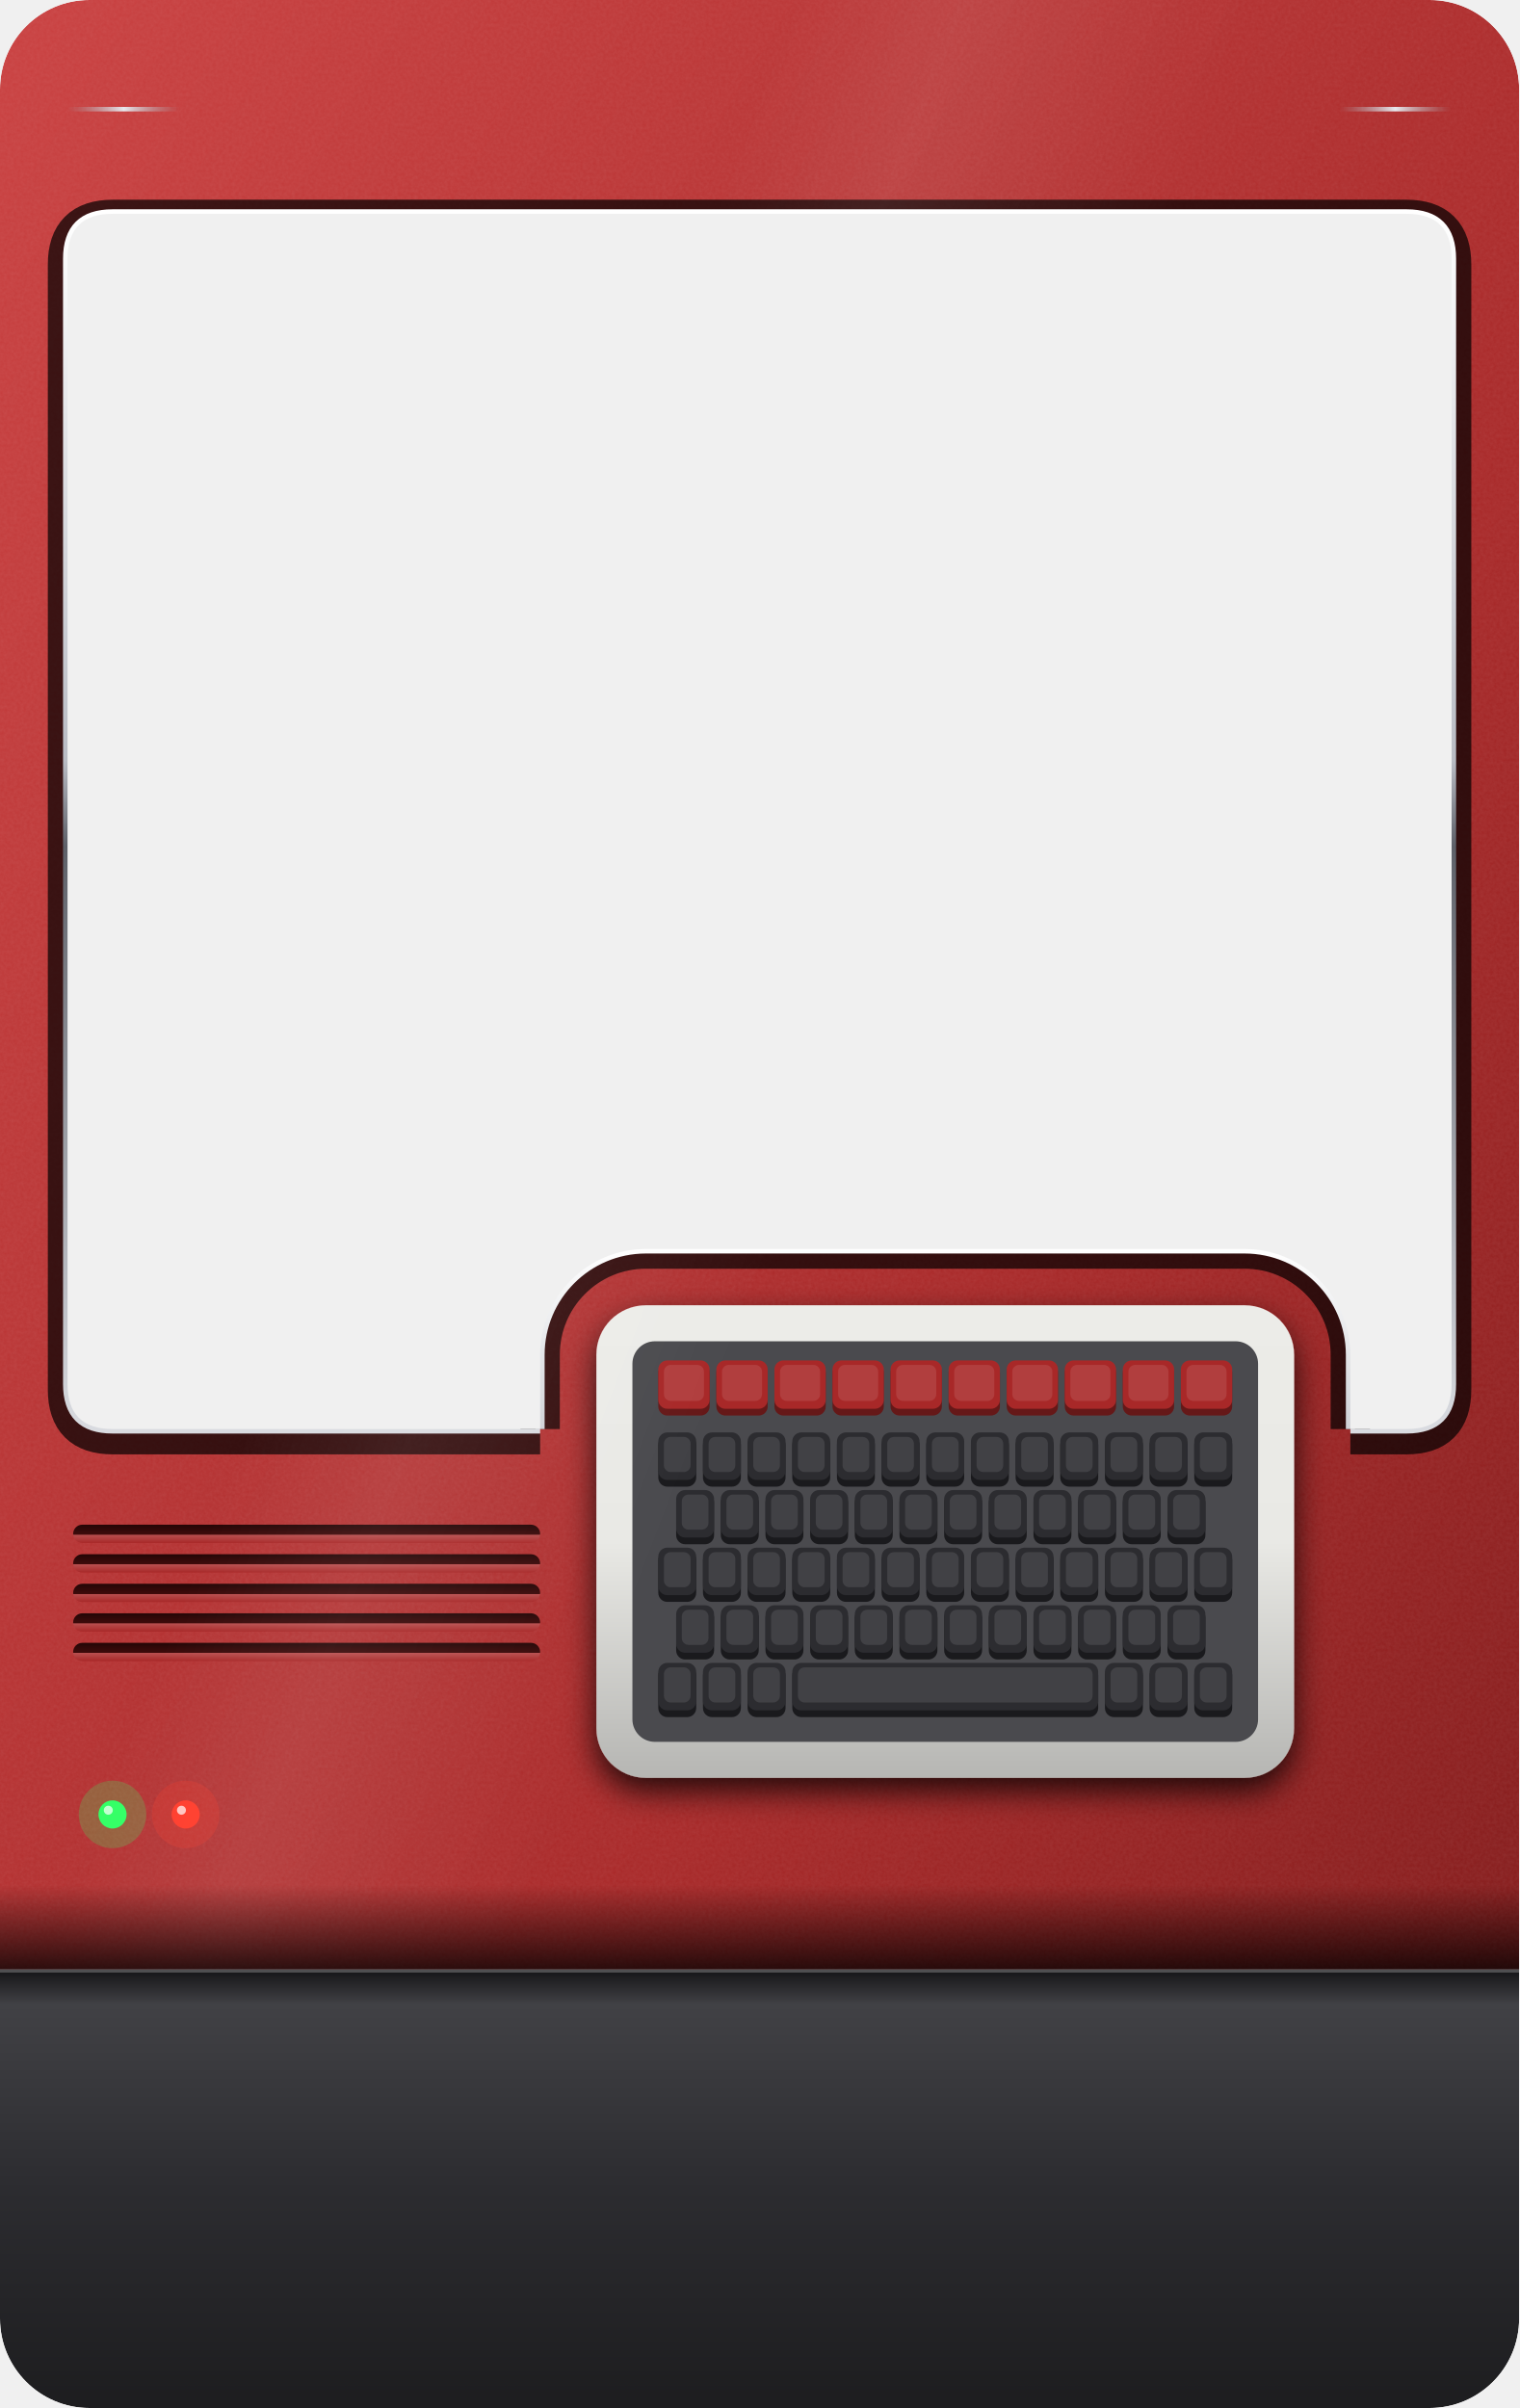
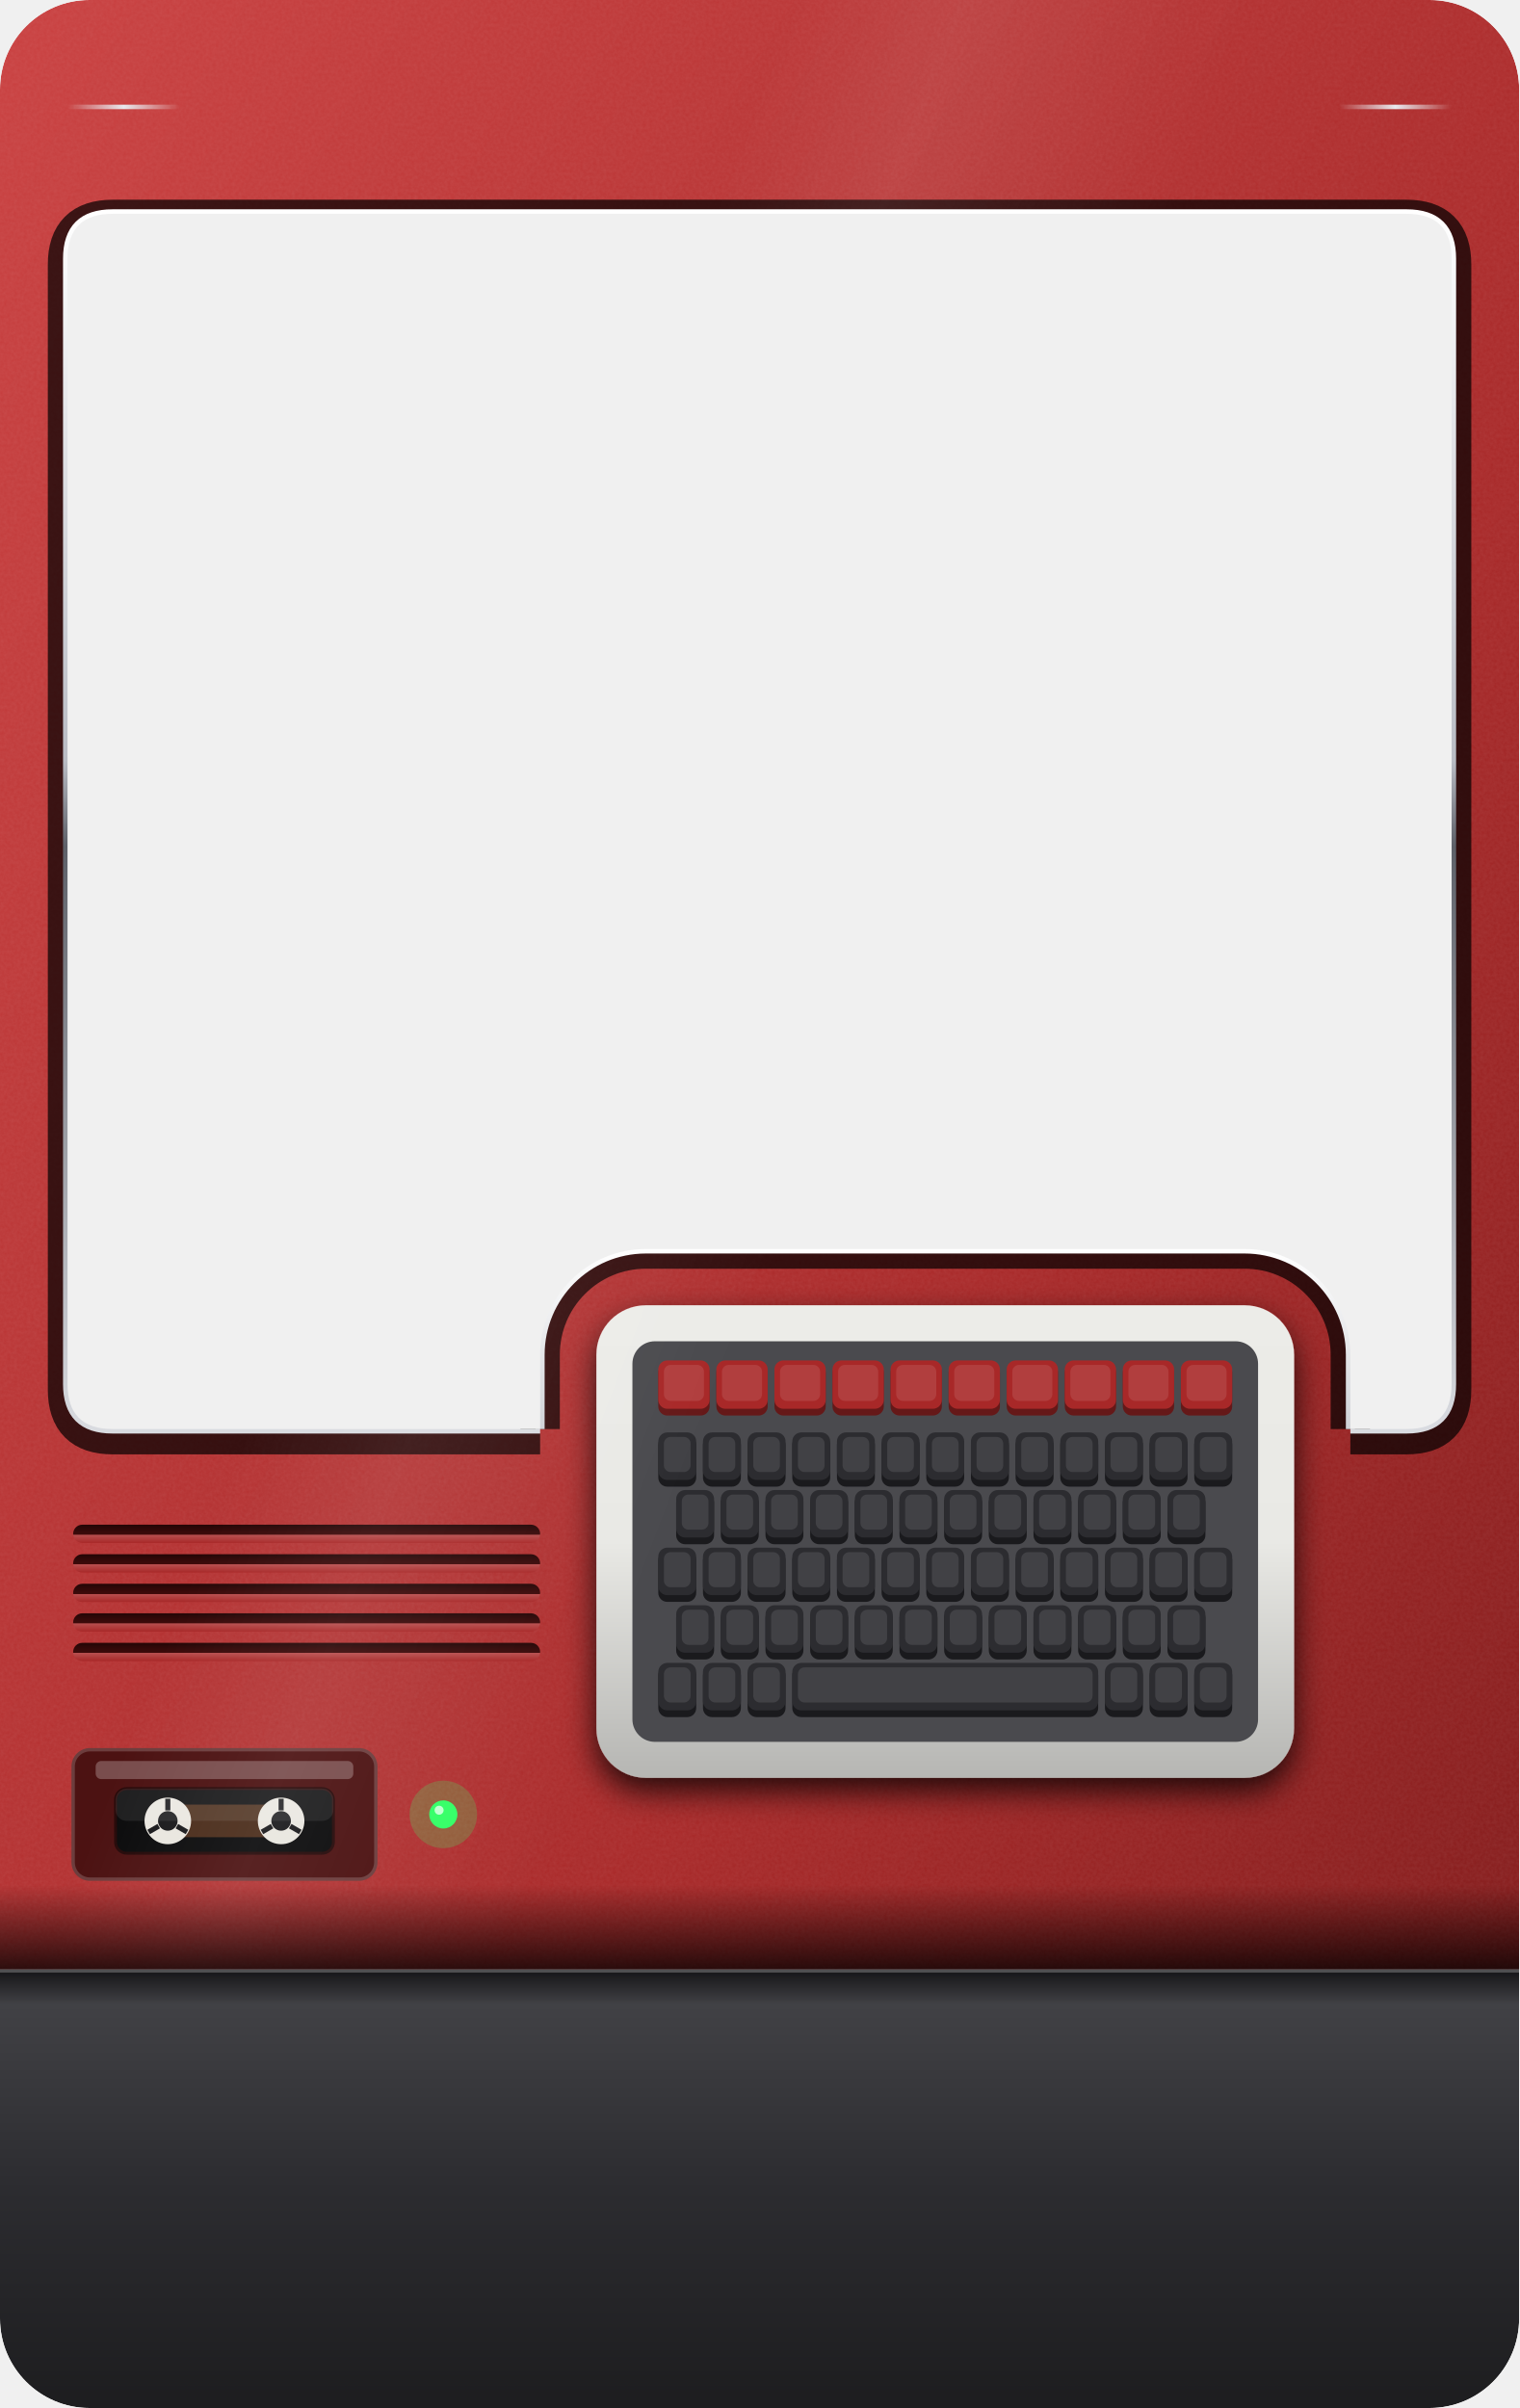
<svg xmlns="http://www.w3.org/2000/svg" viewBox="0 0 540 856" width="54mm" height="85.6mm">
  <defs>
    <clipPath id="card">
      <rect width="540" height="856" rx="31.8" />
    </clipPath>
    <clipPath id="win">
      <path d="M40 76 H500 Q516 76 516 92 V492 Q516 508 500 508 H40 Q24 508 24 492 V92 Q24 76 40 76 Z" />
    </clipPath>
    <mask id="hole" maskUnits="userSpaceOnUse" x="0" y="0" width="540" height="856">
      <rect width="540" height="856" fill="#fff" />
      <path d="M40 76 H500 Q516 76 516 92 V492 Q516 508 500 508 H40 Q24 508 24 492 V92 Q24 76 40 76 Z" fill="#000" />
      <rect x="192" y="444" width="288" height="208" rx="37.6" fill="#fff" />
    </mask>
    <mask id="noCarve" maskUnits="userSpaceOnUse" x="0" y="0" width="540" height="856">
      <rect width="540" height="856" fill="#fff" />
      <rect x="192" y="444" width="288" height="208" rx="37.6" fill="#000" />
    </mask>
    <linearGradient id="bodyG" x1="0" y1="0" x2="1" y2="1">
      <stop offset="0" stop-color="#c94040" />
      <stop offset=".6" stop-color="#a82828" />
      <stop offset="1" stop-color="#7a1818" />
    </linearGradient>
    <linearGradient id="spineG" x1="0" y1="0" x2="0" y2="1">
      <stop offset="0" stop-color="#141416" />
      <stop offset=".08" stop-color="#414145" />
      <stop offset=".5" stop-color="#2c2c30" />
      <stop offset="1" stop-color="#1d1d1f" />
    </linearGradient>
    <linearGradient id="spineShade" x1="0" y1="0" x2="0" y2="1">
      <stop offset="0" stop-color="#000" stop-opacity="0" />
      <stop offset="1" stop-color="#000" stop-opacity="0.75" />
    </linearGradient>
    <linearGradient id="fadeG" gradientUnits="userSpaceOnUse" x1="0" y1="430" x2="0" y2="530">
      <stop offset="0" stop-color="#fff" />
      <stop offset="1" stop-color="#fff" stop-opacity="0" />
    </linearGradient>
    <mask id="fadeM" maskUnits="userSpaceOnUse" x="0" y="0" width="540" height="856">
      <rect width="540" height="856" fill="url(#fadeG)" />
    </mask>
    <linearGradient id="frameG" x1="0" y1="0" x2="0" y2="1">
      <stop offset="0" stop-color="#ffffff" />
      <stop offset="0.45" stop-color="#b9bcc4" />
      <stop offset="0.52" stop-color="#5d6068" />
      <stop offset="1" stop-color="#d9dbe0" />
    </linearGradient>
    <linearGradient id="filetG" x1="0" y1="0" x2="1" y2="0">
-       <stop offset="0" stop-color="#9a9da6" stop-opacity="0" />
+       <stop offset="0" stop-color="#e8e9ee" stop-opacity="0" />
      <stop offset=".5" stop-color="#e8e9ee" />
-       <stop offset="1" stop-color="#9a9da6" stop-opacity="0" />
+       <stop offset="1" stop-color="#e8e9ee" stop-opacity="0" />
    </linearGradient>
    <linearGradient id="sheen" x1="0" y1="0" x2="1" y2=".62">
      <stop offset="0" stop-color="#fff" stop-opacity="0" />
      <stop offset=".38" stop-color="#fff" stop-opacity="0" />
      <stop offset=".46" stop-color="#fff" stop-opacity=".07" />
      <stop offset=".6" stop-color="#fff" stop-opacity="0" />
    </linearGradient>
    <linearGradient id="glass" x1="0" y1="0" x2="1" y2="1">
      <stop offset="0" stop-color="#fff" stop-opacity=".22" />
      <stop offset=".35" stop-color="#fff" stop-opacity=".04" />
      <stop offset=".36" stop-color="#fff" stop-opacity="0" />
      <stop offset="1" stop-color="#fff" stop-opacity="0" />
    </linearGradient>
    <radialGradient id="crtVignette" r=".75">
      <stop offset=".6" stop-color="#000" stop-opacity="0" />
      <stop offset="1" stop-color="#000" stop-opacity=".6" />
    </radialGradient>
    <pattern id="scan" width="4" height="3" patternUnits="userSpaceOnUse">
      <rect width="4" height="1" fill="#000" opacity=".5" />
    </pattern>
    <pattern id="dither" width="2" height="2" patternUnits="userSpaceOnUse">
      <rect width="1" height="1" fill="#000" opacity=".25" />
      <rect x="1" y="1" width="1" height="1" fill="#000" opacity=".25" />
    </pattern>
    <filter id="noise" x="0" y="0" width="100%" height="100%">
      <feTurbulence type="fractalNoise" baseFrequency=".85" numOctaves="2" seed="3" />
      <feColorMatrix values="0 0 0 0 1  0 0 0 0 1  0 0 0 0 1  0 0 0 .07 0" />
      <feComposite in2="SourceGraphic" operator="in" />
    </filter>
    <filter id="woodF" x="0" y="0" width="100%" height="100%">
      <feTurbulence type="fractalNoise" baseFrequency=".008 .16" numOctaves="3" seed="7" />
      <feColorMatrix values=".55 0 0 0 .22  .34 0 0 0 .12  .16 0 0 0 .04  0 0 0 0 1" />
      <feComposite in2="SourceGraphic" operator="in" />
    </filter>
    <filter id="drop" x="-20%" y="-20%" width="140%" height="140%">
      <feDropShadow dx="0" dy="6" stdDeviation="7" flood-color="#000" flood-opacity="0.8" />
    </filter>
    <filter id="soft" x="-10%" y="-10%" width="120%" height="120%">
      <feDropShadow dx="0" dy="1.5" stdDeviation="1.2" flood-color="#000" flood-opacity=".7" />
    </filter>
    <filter id="glowW" x="-20%" y="-20%" width="140%" height="140%">
      <feGaussianBlur stdDeviation="2.5" result="b" />
      <feMerge>
        <feMergeNode in="b" />
        <feMergeNode in="SourceGraphic" />
      </feMerge>
    </filter>
  </defs>
  <g clip-path="url(#card)">
    <g id="art" mask="url(#hole)">
      <rect width="540" height="856" fill="url(#bodyG)" />
      <rect width="540" height="856" filter="url(#noise)" />
      <g mask="url(#noCarve)">
        <path d="M40 76 H500 Q516 76 516 92 V492 Q516 508 500 508 H40 Q24 508 24 492 V92 Q24 76 40 76 Z" fill="none" stroke="#000" stroke-width="14" stroke-opacity="0.7" transform="translate(0 2)" />
        <path d="M40 76 H500 Q516 76 516 92 V492 Q516 508 500 508 H40 Q24 508 24 492 V92 Q24 76 40 76 Z" fill="none" stroke="url(#frameG)" stroke-width="3.2" />
      </g>
      <g clip-path="url(#win)">
        <rect x="192" y="444" width="288" height="208" rx="37.6" fill="none" stroke="#000" stroke-width="14" stroke-opacity="0.7" />
        <rect x="192" y="444" width="288" height="208" rx="37.6" fill="none" stroke="url(#frameG)" stroke-width="3.2" />
      </g>
      <g id="aux1">
        <defs>
-           <linearGradient id="v270" x1="0" y1="0" x2="0" y2="1">
+           <linearGradient id="v162" x1="0" y1="0" x2="0" y2="1">
            <stop offset="0" stop-color="#240606" />
            <stop offset=".55" stop-color="#3f0b0b" />
            <stop offset=".56" stop-color="#b84f4f" />
            <stop offset="1" stop-color="#a82828" />
          </linearGradient>
        </defs>
-         <rect x="26" y="542" width="166" height="6.5" rx="3.25" fill="url(#v270)" />
-         <rect x="26" y="552.5" width="166" height="6.5" rx="3.25" fill="url(#v270)" />
-         <rect x="26" y="563" width="166" height="6.5" rx="3.25" fill="url(#v270)" />
-         <rect x="26" y="573.5" width="166" height="6.5" rx="3.25" fill="url(#v270)" />
-         <rect x="26" y="584" width="166" height="6.5" rx="3.25" fill="url(#v270)" />
+         <rect x="26" y="542" width="166" height="6.5" rx="3.25" fill="url(#v162)" />
+         <rect x="26" y="552.5" width="166" height="6.5" rx="3.25" fill="url(#v162)" />
+         <rect x="26" y="563" width="166" height="6.5" rx="3.25" fill="url(#v162)" />
+         <rect x="26" y="573.5" width="166" height="6.5" rx="3.25" fill="url(#v162)" />
+         <rect x="26" y="584" width="166" height="6.5" rx="3.25" fill="url(#v162)" />
      </g>
      <g id="aux2">
-         <circle cx="40" cy="645" r="12" fill="#3f6" opacity=".22" />
-         <circle cx="40" cy="645" r="5" fill="#3f6" />
-         <circle cx="38.5" cy="643.5" r="1.6" fill="#fff" opacity=".7" />
-         <circle cx="66" cy="645" r="12" fill="#ff3b2a" opacity=".22" />
-         <circle cx="66" cy="645" r="5" fill="#ff3b2a" />
-         <circle cx="64.5" cy="643.5" r="1.6" fill="#fff" opacity=".7" />
+         <rect x="26" y="622" width="107.59" height="46" rx="6" fill="#4c1212" stroke="#6c3d3d" stroke-width="1.2" />
+         <rect x="34" y="626" width="91.59" height="6.44" rx="2" fill="#794d4d" />
+         <rect x="41.06" y="635.8" width="77.46" height="23" rx="4" fill="#0b0b0c" stroke="#260909" />
+         <rect x="56.55" y="641.5" width="46.48" height="11.59" fill="#4a2c1a" />
+         <circle cx="59.65" cy="647.3" r="8.28" fill="#e9e6df" />
+         <circle cx="59.65" cy="647.3" r="3.48" fill="#1a1a1c" />
+         <rect x="58.75" y="639.43" width="1.8" height="4.14" fill="#1a1a1c" transform="rotate(0 59.65 647.3)" />
+         <rect x="58.75" y="639.43" width="1.8" height="4.14" fill="#1a1a1c" transform="rotate(120 59.65 647.3)" />
+         <rect x="58.75" y="639.43" width="1.8" height="4.14" fill="#1a1a1c" transform="rotate(240 59.65 647.3)" />
+         <circle cx="99.93" cy="647.3" r="8.28" fill="#e9e6df" />
+         <circle cx="99.93" cy="647.3" r="3.48" fill="#1a1a1c" />
+         <rect x="99.03" y="639.43" width="1.8" height="4.14" fill="#1a1a1c" transform="rotate(0 99.93 647.3)" />
+         <rect x="99.03" y="639.43" width="1.8" height="4.14" fill="#1a1a1c" transform="rotate(120 99.93 647.3)" />
+         <rect x="99.03" y="639.43" width="1.8" height="4.14" fill="#1a1a1c" transform="rotate(240 99.93 647.3)" />
+         <rect x="41.06" y="635.8" width="77.46" height="11.5" rx="4" fill="#fff" opacity=".08" />
+         <circle cx="157.586" cy="645" r="12" fill="#3f6" opacity=".22" />
+         <circle cx="157.586" cy="645" r="5" fill="#3f6" />
+         <circle cx="156.086" cy="643.5" r="1.6" fill="#fff" opacity=".7" />
      </g>
      <g id="hero" transform="translate(336 548) scale(0.8)">
        <defs>
          <linearGradient id="hCase" x1="0" y1="0" x2="0" y2="1">
            <stop offset="0" stop-color="#ecece8" />
            <stop offset=".5" stop-color="#e9e9e5" />
            <stop offset="1" stop-color="#b6b6b3" />
          </linearGradient>
        </defs>
        <rect x="-155" y="-105" width="310" height="210" rx="22" fill="url(#hCase)" filter="url(#drop)" />
        <rect x="-139" y="-89" width="278" height="178" rx="10" fill="#4a4a4e" />
        <rect x="-127.5" y="-79" width="22.8" height="23" rx="4" fill="#651818" />
        <rect x="-127.5" y="-80.5" width="22.8" height="21.5" rx="4" fill="#a82828" />
        <rect x="-125" y="-78.5" width="17.8" height="16" rx="3" fill="#b13e3e" />
        <rect x="-101.7" y="-79" width="22.8" height="23" rx="4" fill="#651818" />
        <rect x="-101.7" y="-80.5" width="22.8" height="21.5" rx="4" fill="#a82828" />
        <rect x="-99.2" y="-78.5" width="17.8" height="16" rx="3" fill="#b13e3e" />
        <rect x="-75.9" y="-79" width="22.8" height="23" rx="4" fill="#651818" />
        <rect x="-75.9" y="-80.5" width="22.8" height="21.5" rx="4" fill="#a82828" />
        <rect x="-73.4" y="-78.5" width="17.8" height="16" rx="3" fill="#b13e3e" />
        <rect x="-50.1" y="-79" width="22.8" height="23" rx="4" fill="#651818" />
        <rect x="-50.1" y="-80.5" width="22.8" height="21.5" rx="4" fill="#a82828" />
        <rect x="-47.6" y="-78.5" width="17.8" height="16" rx="3" fill="#b13e3e" />
        <rect x="-24.3" y="-79" width="22.8" height="23" rx="4" fill="#651818" />
        <rect x="-24.3" y="-80.5" width="22.8" height="21.5" rx="4" fill="#a82828" />
        <rect x="-21.8" y="-78.5" width="17.8" height="16" rx="3" fill="#b13e3e" />
        <rect x="1.5" y="-79" width="22.8" height="23" rx="4" fill="#651818" />
        <rect x="1.5" y="-80.5" width="22.8" height="21.5" rx="4" fill="#a82828" />
        <rect x="4" y="-78.5" width="17.8" height="16" rx="3" fill="#b13e3e" />
        <rect x="27.3" y="-79" width="22.8" height="23" rx="4" fill="#651818" />
        <rect x="27.3" y="-80.5" width="22.8" height="21.5" rx="4" fill="#a82828" />
        <rect x="29.8" y="-78.5" width="17.8" height="16" rx="3" fill="#b13e3e" />
        <rect x="53.1" y="-79" width="22.8" height="23" rx="4" fill="#651818" />
        <rect x="53.1" y="-80.5" width="22.8" height="21.5" rx="4" fill="#a82828" />
        <rect x="55.6" y="-78.5" width="17.8" height="16" rx="3" fill="#b13e3e" />
        <rect x="78.9" y="-79" width="22.8" height="23" rx="4" fill="#651818" />
        <rect x="78.9" y="-80.5" width="22.8" height="21.5" rx="4" fill="#a82828" />
        <rect x="81.4" y="-78.5" width="17.8" height="16" rx="3" fill="#b13e3e" />
        <rect x="104.7" y="-79" width="22.8" height="23" rx="4" fill="#651818" />
        <rect x="104.7" y="-80.5" width="22.8" height="21.5" rx="4" fill="#a82828" />
        <rect x="107.2" y="-78.5" width="17.8" height="16" rx="3" fill="#b13e3e" />
        <rect x="-127.5" y="-47" width="16.85" height="22.6" rx="4" fill="#1a1a1d" />
        <rect x="-127.5" y="-48.5" width="16.85" height="21.1" rx="4" fill="#2c2c30" />
        <rect x="-125" y="-46.5" width="11.85" height="15.6" rx="3" fill="#414145" />
        <rect x="-107.65" y="-47" width="16.85" height="22.6" rx="4" fill="#1a1a1d" />
        <rect x="-107.65" y="-48.5" width="16.85" height="21.1" rx="4" fill="#2c2c30" />
        <rect x="-105.15" y="-46.5" width="11.85" height="15.6" rx="3" fill="#414145" />
        <rect x="-87.81" y="-47" width="16.85" height="22.6" rx="4" fill="#1a1a1d" />
        <rect x="-87.81" y="-48.5" width="16.85" height="21.1" rx="4" fill="#2c2c30" />
        <rect x="-85.31" y="-46.5" width="11.85" height="15.6" rx="3" fill="#414145" />
        <rect x="-67.96" y="-47" width="16.85" height="22.6" rx="4" fill="#1a1a1d" />
        <rect x="-67.96" y="-48.5" width="16.85" height="21.1" rx="4" fill="#2c2c30" />
        <rect x="-65.46" y="-46.5" width="11.85" height="15.6" rx="3" fill="#414145" />
        <rect x="-48.12" y="-47" width="16.85" height="22.6" rx="4" fill="#1a1a1d" />
        <rect x="-48.12" y="-48.5" width="16.85" height="21.1" rx="4" fill="#2c2c30" />
        <rect x="-45.62" y="-46.5" width="11.85" height="15.6" rx="3" fill="#414145" />
        <rect x="-28.27" y="-47" width="16.85" height="22.6" rx="4" fill="#1a1a1d" />
        <rect x="-28.27" y="-48.5" width="16.85" height="21.1" rx="4" fill="#2c2c30" />
        <rect x="-25.77" y="-46.5" width="11.85" height="15.6" rx="3" fill="#414145" />
        <rect x="-8.42" y="-47" width="16.85" height="22.6" rx="4" fill="#1a1a1d" />
        <rect x="-8.42" y="-48.5" width="16.85" height="21.1" rx="4" fill="#2c2c30" />
        <rect x="-5.92" y="-46.5" width="11.85" height="15.6" rx="3" fill="#414145" />
        <rect x="11.42" y="-47" width="16.85" height="22.6" rx="4" fill="#1a1a1d" />
        <rect x="11.42" y="-48.5" width="16.85" height="21.1" rx="4" fill="#2c2c30" />
        <rect x="13.92" y="-46.5" width="11.85" height="15.6" rx="3" fill="#414145" />
        <rect x="31.27" y="-47" width="16.85" height="22.6" rx="4" fill="#1a1a1d" />
        <rect x="31.27" y="-48.5" width="16.85" height="21.1" rx="4" fill="#2c2c30" />
        <rect x="33.77" y="-46.5" width="11.85" height="15.6" rx="3" fill="#414145" />
        <rect x="51.12" y="-47" width="16.85" height="22.6" rx="4" fill="#1a1a1d" />
        <rect x="51.12" y="-48.5" width="16.85" height="21.1" rx="4" fill="#2c2c30" />
        <rect x="53.62" y="-46.5" width="11.85" height="15.6" rx="3" fill="#414145" />
        <rect x="70.96" y="-47" width="16.85" height="22.6" rx="4" fill="#1a1a1d" />
        <rect x="70.96" y="-48.5" width="16.85" height="21.1" rx="4" fill="#2c2c30" />
        <rect x="73.46" y="-46.5" width="11.85" height="15.6" rx="3" fill="#414145" />
        <rect x="90.81" y="-47" width="16.85" height="22.6" rx="4" fill="#1a1a1d" />
        <rect x="90.81" y="-48.5" width="16.85" height="21.1" rx="4" fill="#2c2c30" />
        <rect x="93.31" y="-46.5" width="11.85" height="15.6" rx="3" fill="#414145" />
        <rect x="110.65" y="-47" width="16.85" height="22.6" rx="4" fill="#1a1a1d" />
        <rect x="110.65" y="-48.5" width="16.85" height="21.1" rx="4" fill="#2c2c30" />
        <rect x="113.15" y="-46.5" width="11.85" height="15.6" rx="3" fill="#414145" />
        <rect x="-119.56" y="-21.4" width="16.85" height="22.6" rx="4" fill="#1a1a1d" />
        <rect x="-119.56" y="-22.9" width="16.85" height="21.1" rx="4" fill="#2c2c30" />
        <rect x="-117.06" y="-20.9" width="11.85" height="15.6" rx="3" fill="#414145" />
        <rect x="-99.72" y="-21.4" width="16.85" height="22.6" rx="4" fill="#1a1a1d" />
        <rect x="-99.72" y="-22.9" width="16.85" height="21.1" rx="4" fill="#2c2c30" />
        <rect x="-97.22" y="-20.9" width="11.85" height="15.6" rx="3" fill="#414145" />
        <rect x="-79.87" y="-21.4" width="16.85" height="22.6" rx="4" fill="#1a1a1d" />
        <rect x="-79.87" y="-22.9" width="16.85" height="21.1" rx="4" fill="#2c2c30" />
        <rect x="-77.37" y="-20.9" width="11.85" height="15.6" rx="3" fill="#414145" />
        <rect x="-60.02" y="-21.4" width="16.85" height="22.6" rx="4" fill="#1a1a1d" />
        <rect x="-60.02" y="-22.9" width="16.85" height="21.1" rx="4" fill="#2c2c30" />
        <rect x="-57.52" y="-20.9" width="11.85" height="15.6" rx="3" fill="#414145" />
        <rect x="-40.18" y="-21.4" width="16.85" height="22.6" rx="4" fill="#1a1a1d" />
        <rect x="-40.18" y="-22.9" width="16.85" height="21.1" rx="4" fill="#2c2c30" />
        <rect x="-37.68" y="-20.9" width="11.85" height="15.6" rx="3" fill="#414145" />
        <rect x="-20.33" y="-21.4" width="16.85" height="22.6" rx="4" fill="#1a1a1d" />
        <rect x="-20.33" y="-22.9" width="16.85" height="21.1" rx="4" fill="#2c2c30" />
        <rect x="-17.83" y="-20.9" width="11.85" height="15.6" rx="3" fill="#414145" />
        <rect x="-0.48" y="-21.4" width="16.85" height="22.6" rx="4" fill="#1a1a1d" />
        <rect x="-0.48" y="-22.9" width="16.85" height="21.1" rx="4" fill="#2c2c30" />
        <rect x="2.02" y="-20.9" width="11.85" height="15.6" rx="3" fill="#414145" />
        <rect x="19.36" y="-21.4" width="16.85" height="22.6" rx="4" fill="#1a1a1d" />
        <rect x="19.36" y="-22.9" width="16.85" height="21.1" rx="4" fill="#2c2c30" />
        <rect x="21.86" y="-20.9" width="11.85" height="15.6" rx="3" fill="#414145" />
        <rect x="39.21" y="-21.4" width="16.85" height="22.6" rx="4" fill="#1a1a1d" />
        <rect x="39.21" y="-22.9" width="16.85" height="21.1" rx="4" fill="#2c2c30" />
        <rect x="41.71" y="-20.9" width="11.85" height="15.6" rx="3" fill="#414145" />
        <rect x="59.05" y="-21.4" width="16.85" height="22.6" rx="4" fill="#1a1a1d" />
        <rect x="59.05" y="-22.9" width="16.85" height="21.1" rx="4" fill="#2c2c30" />
        <rect x="61.55" y="-20.9" width="11.85" height="15.6" rx="3" fill="#414145" />
        <rect x="78.9" y="-21.4" width="16.85" height="22.6" rx="4" fill="#1a1a1d" />
        <rect x="78.9" y="-22.9" width="16.85" height="21.1" rx="4" fill="#2c2c30" />
        <rect x="81.4" y="-20.9" width="11.85" height="15.6" rx="3" fill="#414145" />
        <rect x="98.75" y="-21.4" width="16.85" height="22.6" rx="4" fill="#1a1a1d" />
        <rect x="98.75" y="-22.9" width="16.85" height="21.1" rx="4" fill="#2c2c30" />
        <rect x="101.25" y="-20.9" width="11.85" height="15.6" rx="3" fill="#414145" />
        <rect x="-127.5" y="4.2" width="16.85" height="22.6" rx="4" fill="#1a1a1d" />
        <rect x="-127.5" y="2.7" width="16.85" height="21.1" rx="4" fill="#2c2c30" />
        <rect x="-125" y="4.7" width="11.85" height="15.6" rx="3" fill="#414145" />
        <rect x="-107.65" y="4.2" width="16.85" height="22.6" rx="4" fill="#1a1a1d" />
        <rect x="-107.65" y="2.7" width="16.85" height="21.1" rx="4" fill="#2c2c30" />
        <rect x="-105.15" y="4.7" width="11.85" height="15.6" rx="3" fill="#414145" />
        <rect x="-87.81" y="4.2" width="16.85" height="22.6" rx="4" fill="#1a1a1d" />
        <rect x="-87.81" y="2.7" width="16.85" height="21.1" rx="4" fill="#2c2c30" />
        <rect x="-85.31" y="4.7" width="11.85" height="15.6" rx="3" fill="#414145" />
        <rect x="-67.96" y="4.2" width="16.85" height="22.6" rx="4" fill="#1a1a1d" />
        <rect x="-67.96" y="2.7" width="16.85" height="21.1" rx="4" fill="#2c2c30" />
        <rect x="-65.46" y="4.7" width="11.85" height="15.6" rx="3" fill="#414145" />
        <rect x="-48.12" y="4.2" width="16.85" height="22.6" rx="4" fill="#1a1a1d" />
        <rect x="-48.12" y="2.7" width="16.85" height="21.1" rx="4" fill="#2c2c30" />
        <rect x="-45.62" y="4.7" width="11.85" height="15.6" rx="3" fill="#414145" />
        <rect x="-28.27" y="4.2" width="16.85" height="22.6" rx="4" fill="#1a1a1d" />
        <rect x="-28.27" y="2.7" width="16.85" height="21.1" rx="4" fill="#2c2c30" />
        <rect x="-25.77" y="4.7" width="11.85" height="15.6" rx="3" fill="#414145" />
        <rect x="-8.42" y="4.2" width="16.85" height="22.6" rx="4" fill="#1a1a1d" />
        <rect x="-8.42" y="2.7" width="16.85" height="21.1" rx="4" fill="#2c2c30" />
        <rect x="-5.92" y="4.7" width="11.85" height="15.6" rx="3" fill="#414145" />
        <rect x="11.42" y="4.2" width="16.85" height="22.6" rx="4" fill="#1a1a1d" />
        <rect x="11.42" y="2.7" width="16.85" height="21.1" rx="4" fill="#2c2c30" />
        <rect x="13.92" y="4.7" width="11.85" height="15.6" rx="3" fill="#414145" />
        <rect x="31.27" y="4.2" width="16.85" height="22.6" rx="4" fill="#1a1a1d" />
        <rect x="31.27" y="2.7" width="16.85" height="21.1" rx="4" fill="#2c2c30" />
        <rect x="33.77" y="4.7" width="11.85" height="15.6" rx="3" fill="#414145" />
        <rect x="51.12" y="4.2" width="16.85" height="22.6" rx="4" fill="#1a1a1d" />
        <rect x="51.12" y="2.7" width="16.85" height="21.1" rx="4" fill="#2c2c30" />
        <rect x="53.62" y="4.7" width="11.85" height="15.6" rx="3" fill="#414145" />
        <rect x="70.96" y="4.2" width="16.85" height="22.6" rx="4" fill="#1a1a1d" />
        <rect x="70.96" y="2.7" width="16.85" height="21.1" rx="4" fill="#2c2c30" />
        <rect x="73.46" y="4.7" width="11.85" height="15.6" rx="3" fill="#414145" />
        <rect x="90.81" y="4.2" width="16.85" height="22.6" rx="4" fill="#1a1a1d" />
        <rect x="90.81" y="2.7" width="16.85" height="21.1" rx="4" fill="#2c2c30" />
        <rect x="93.31" y="4.7" width="11.85" height="15.6" rx="3" fill="#414145" />
        <rect x="110.65" y="4.2" width="16.85" height="22.6" rx="4" fill="#1a1a1d" />
        <rect x="110.65" y="2.7" width="16.85" height="21.1" rx="4" fill="#2c2c30" />
        <rect x="113.15" y="4.7" width="11.85" height="15.6" rx="3" fill="#414145" />
        <rect x="-119.56" y="29.8" width="16.85" height="22.6" rx="4" fill="#1a1a1d" />
        <rect x="-119.56" y="28.3" width="16.85" height="21.1" rx="4" fill="#2c2c30" />
        <rect x="-117.06" y="30.3" width="11.85" height="15.6" rx="3" fill="#414145" />
        <rect x="-99.72" y="29.8" width="16.85" height="22.6" rx="4" fill="#1a1a1d" />
        <rect x="-99.72" y="28.3" width="16.85" height="21.1" rx="4" fill="#2c2c30" />
        <rect x="-97.22" y="30.3" width="11.85" height="15.6" rx="3" fill="#414145" />
        <rect x="-79.87" y="29.8" width="16.85" height="22.6" rx="4" fill="#1a1a1d" />
        <rect x="-79.87" y="28.3" width="16.85" height="21.1" rx="4" fill="#2c2c30" />
        <rect x="-77.37" y="30.3" width="11.85" height="15.6" rx="3" fill="#414145" />
        <rect x="-60.02" y="29.8" width="16.85" height="22.6" rx="4" fill="#1a1a1d" />
        <rect x="-60.02" y="28.3" width="16.85" height="21.1" rx="4" fill="#2c2c30" />
        <rect x="-57.52" y="30.3" width="11.85" height="15.6" rx="3" fill="#414145" />
        <rect x="-40.18" y="29.8" width="16.85" height="22.6" rx="4" fill="#1a1a1d" />
        <rect x="-40.18" y="28.3" width="16.85" height="21.1" rx="4" fill="#2c2c30" />
        <rect x="-37.68" y="30.3" width="11.85" height="15.6" rx="3" fill="#414145" />
        <rect x="-20.33" y="29.8" width="16.85" height="22.6" rx="4" fill="#1a1a1d" />
        <rect x="-20.33" y="28.3" width="16.85" height="21.1" rx="4" fill="#2c2c30" />
        <rect x="-17.83" y="30.3" width="11.85" height="15.6" rx="3" fill="#414145" />
        <rect x="-0.48" y="29.8" width="16.85" height="22.6" rx="4" fill="#1a1a1d" />
        <rect x="-0.48" y="28.3" width="16.85" height="21.1" rx="4" fill="#2c2c30" />
        <rect x="2.02" y="30.3" width="11.85" height="15.6" rx="3" fill="#414145" />
        <rect x="19.36" y="29.8" width="16.85" height="22.6" rx="4" fill="#1a1a1d" />
        <rect x="19.36" y="28.3" width="16.85" height="21.1" rx="4" fill="#2c2c30" />
        <rect x="21.86" y="30.3" width="11.85" height="15.6" rx="3" fill="#414145" />
        <rect x="39.21" y="29.8" width="16.85" height="22.6" rx="4" fill="#1a1a1d" />
        <rect x="39.21" y="28.3" width="16.85" height="21.1" rx="4" fill="#2c2c30" />
        <rect x="41.71" y="30.3" width="11.85" height="15.6" rx="3" fill="#414145" />
        <rect x="59.05" y="29.8" width="16.85" height="22.6" rx="4" fill="#1a1a1d" />
        <rect x="59.05" y="28.3" width="16.85" height="21.1" rx="4" fill="#2c2c30" />
        <rect x="61.55" y="30.3" width="11.85" height="15.6" rx="3" fill="#414145" />
        <rect x="78.9" y="29.8" width="16.85" height="22.6" rx="4" fill="#1a1a1d" />
        <rect x="78.9" y="28.3" width="16.85" height="21.1" rx="4" fill="#2c2c30" />
        <rect x="81.4" y="30.3" width="11.85" height="15.6" rx="3" fill="#414145" />
        <rect x="98.75" y="29.8" width="16.85" height="22.6" rx="4" fill="#1a1a1d" />
        <rect x="98.75" y="28.3" width="16.85" height="21.1" rx="4" fill="#2c2c30" />
        <rect x="101.25" y="30.3" width="11.85" height="15.6" rx="3" fill="#414145" />
        <rect x="-127.5" y="55.4" width="16.85" height="22.6" rx="4" fill="#1a1a1d" />
        <rect x="-127.5" y="53.9" width="16.85" height="21.1" rx="4" fill="#2c2c30" />
        <rect x="-125" y="55.9" width="11.85" height="15.6" rx="3" fill="#414145" />
        <rect x="-107.65" y="55.4" width="16.85" height="22.6" rx="4" fill="#1a1a1d" />
        <rect x="-107.65" y="53.9" width="16.85" height="21.1" rx="4" fill="#2c2c30" />
        <rect x="-105.15" y="55.9" width="11.85" height="15.6" rx="3" fill="#414145" />
        <rect x="-87.81" y="55.4" width="16.85" height="22.6" rx="4" fill="#1a1a1d" />
        <rect x="-87.81" y="53.9" width="16.85" height="21.1" rx="4" fill="#2c2c30" />
        <rect x="-85.31" y="55.9" width="11.85" height="15.6" rx="3" fill="#414145" />
        <rect x="-67.96" y="55.4" width="135.92" height="22.6" rx="4" fill="#1a1a1d" />
        <rect x="-67.96" y="53.9" width="135.92" height="21.1" rx="4" fill="#2c2c30" />
        <rect x="-65.46" y="55.9" width="130.92" height="15.6" rx="3" fill="#414145" />
        <rect x="70.96" y="55.4" width="16.85" height="22.6" rx="4" fill="#1a1a1d" />
        <rect x="70.96" y="53.9" width="16.85" height="21.1" rx="4" fill="#2c2c30" />
        <rect x="73.46" y="55.9" width="11.85" height="15.6" rx="3" fill="#414145" />
        <rect x="90.81" y="55.4" width="16.85" height="22.6" rx="4" fill="#1a1a1d" />
        <rect x="90.81" y="53.9" width="16.85" height="21.1" rx="4" fill="#2c2c30" />
        <rect x="93.31" y="55.9" width="11.85" height="15.6" rx="3" fill="#414145" />
        <rect x="110.65" y="55.4" width="16.85" height="22.6" rx="4" fill="#1a1a1d" />
        <rect x="110.65" y="53.9" width="16.85" height="21.1" rx="4" fill="#2c2c30" />
        <rect x="113.15" y="55.9" width="11.85" height="15.6" rx="3" fill="#414145" />
      </g>
      <rect width="540" height="856" fill="url(#sheen)" />
      <g id="spine">
        <rect x="0" y="670" width="540" height="30" fill="url(#spineShade)" />
        <rect x="0" y="700" width="540" height="156" fill="url(#spineG)" />
        <rect x="0" y="700" width="540" height="1.2" fill="#767678" opacity=".6" />
      </g>
    </g>
-     <rect x="24" y="38" width="40" height="1.6" fill="url(#filetG)" />
-     <rect x="476" y="38" width="40" height="1.6" fill="url(#filetG)" />
+     <rect x="24" y="37.2" width="40" height="1.6" fill="url(#filetG)" />
+     <rect x="476" y="37.2" width="40" height="1.6" fill="url(#filetG)" />
  </g>
</svg>
